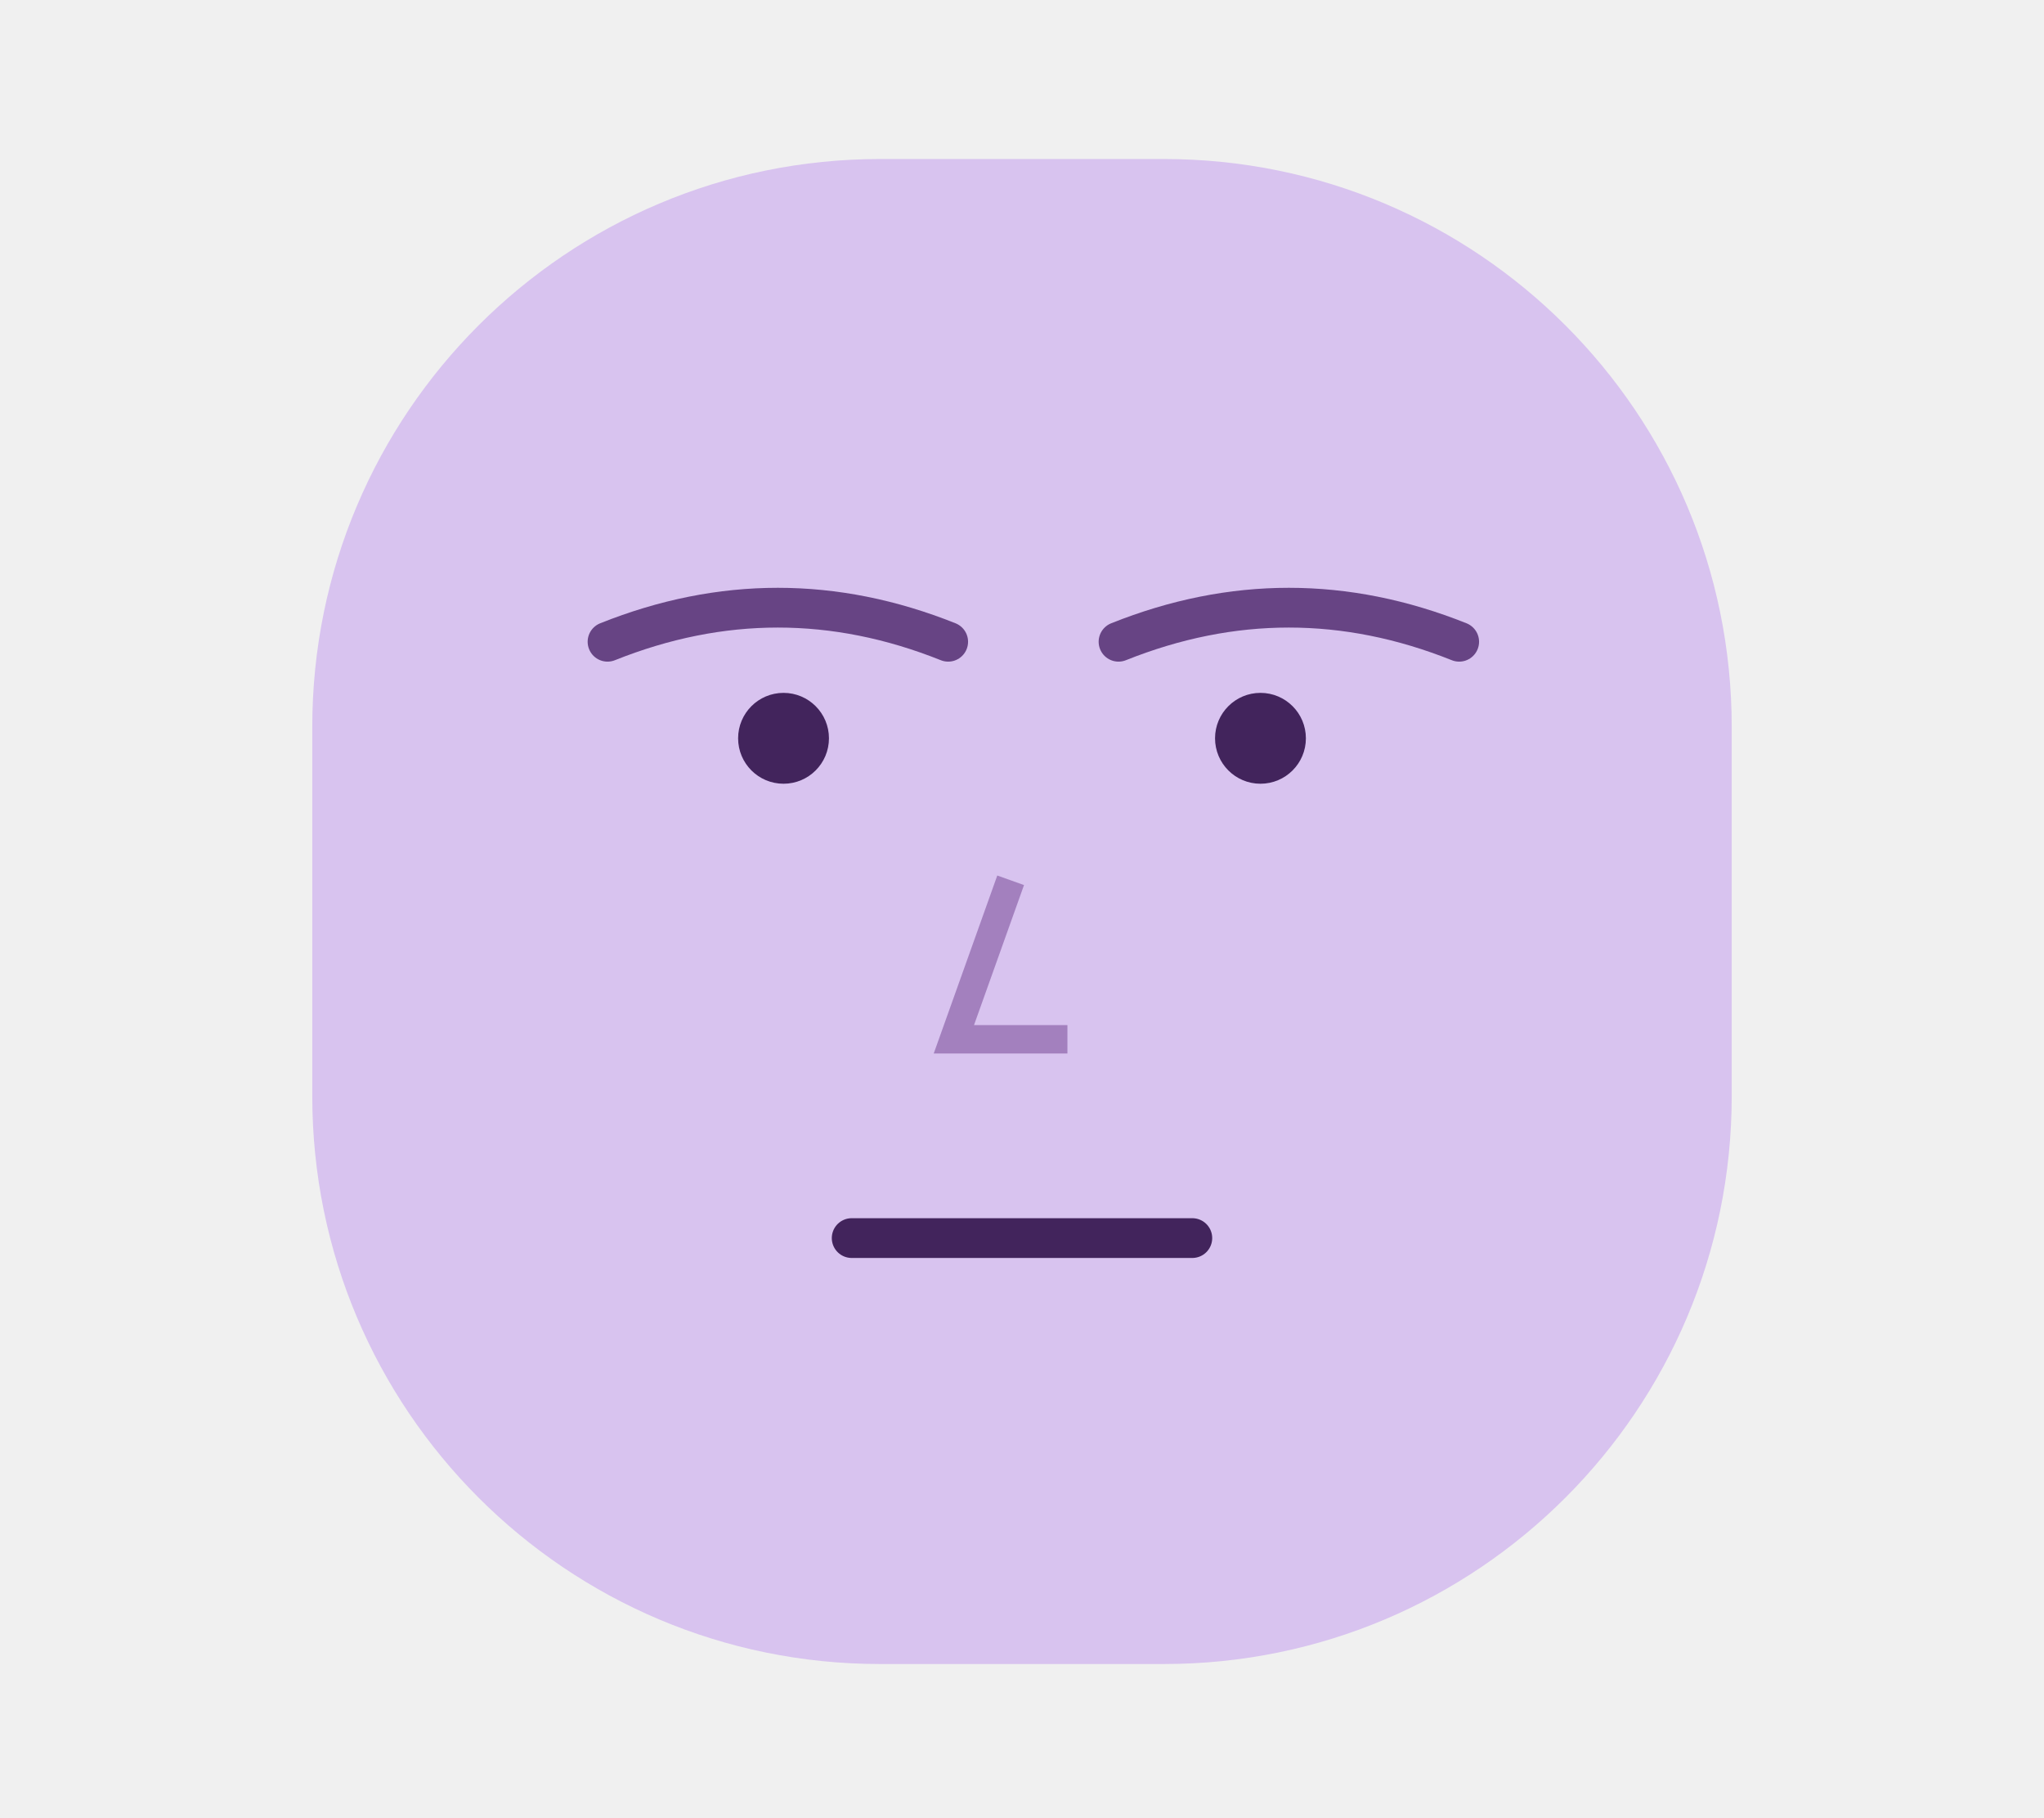
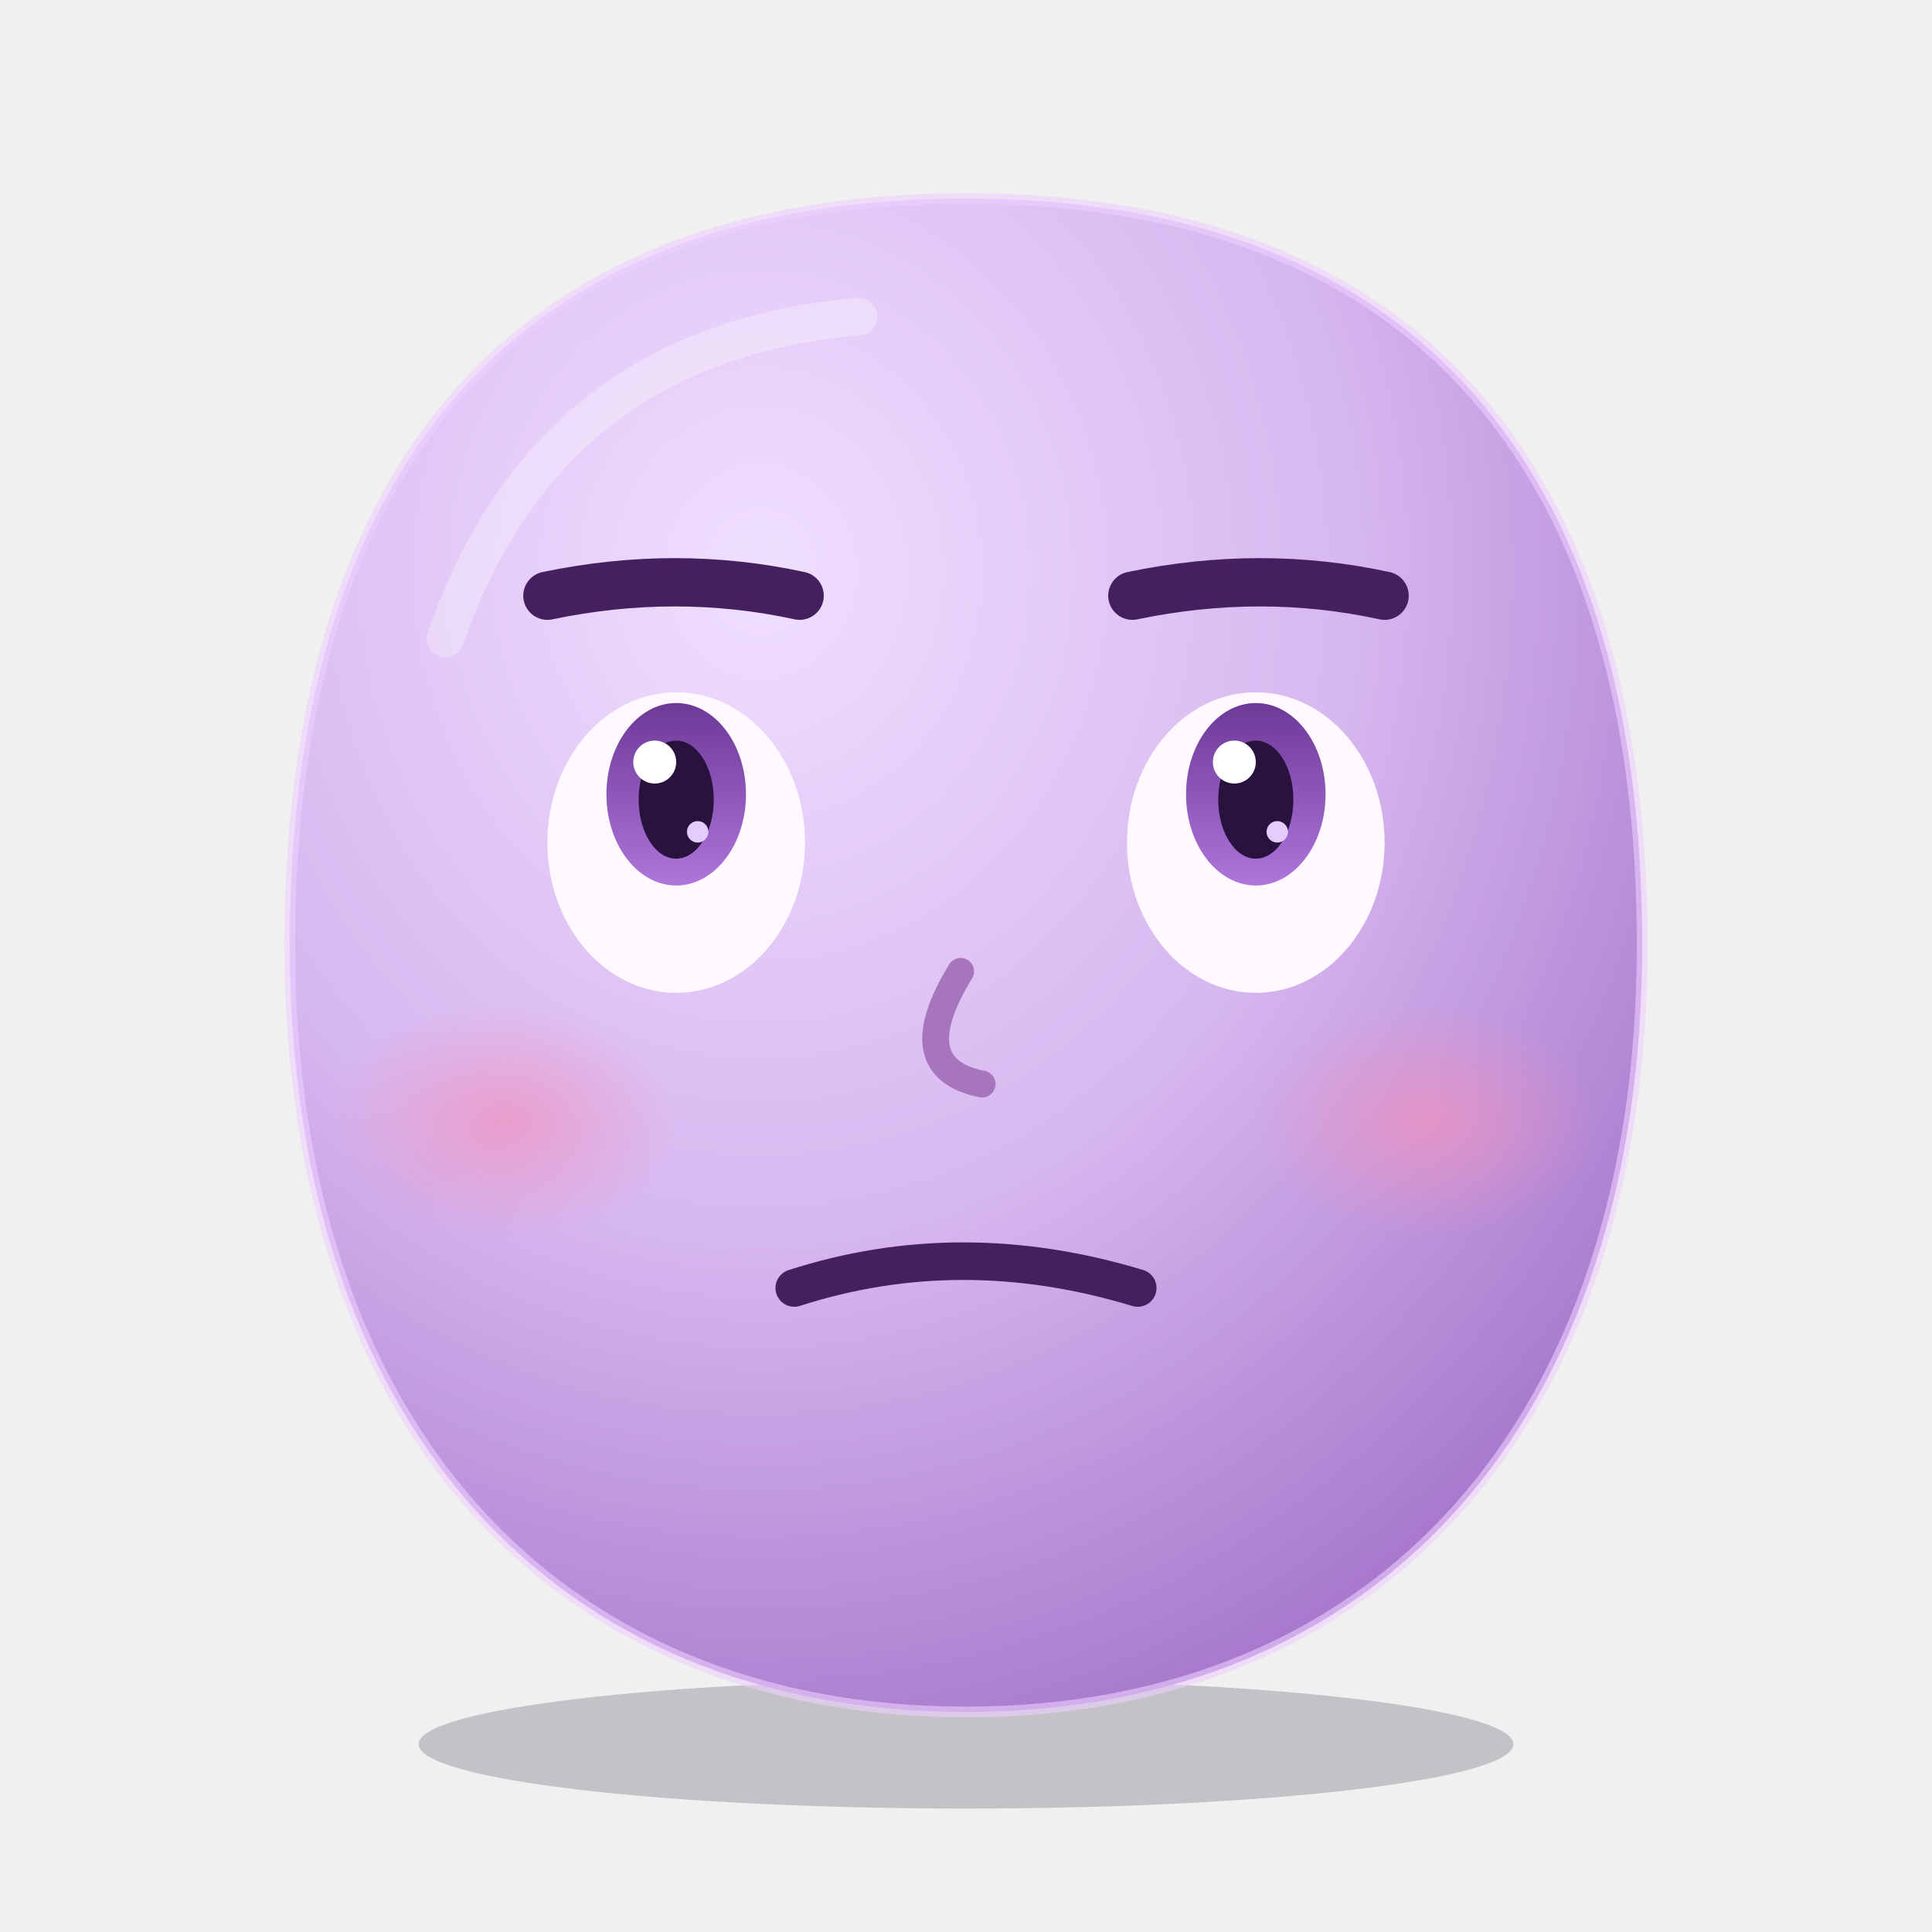
- <svg xmlns="http://www.w3.org/2000/svg" viewBox="0 0 360 320">
-   <rect x="55" y="28" width="250" height="265" rx="100" fill="#d8c3ef" />
-   <path d="M107 113q30-12 60 0M197 113q30-12 60 0" fill="none" stroke="#674484" stroke-width="7" stroke-linecap="round" />
-   <g fill="#42245c">
-     <circle cx="138" cy="130" r="8" />
-     <circle cx="222" cy="130" r="8" />
-   </g>
-   <g fill="none" stroke="#42245c" stroke-width="7" stroke-linecap="round">
-     <path d="M150 218h60" />
-   </g>
-   <path d="M178 155l-10 28h20" fill="none" stroke="#a380be" stroke-width="5" />
+ <svg xmlns="http://www.w3.org/2000/svg" viewBox="0 0 360 360" role="img" aria-labelledby="title">
+   <defs>
+     <radialGradient id="skin" cx="35%" cy="25%" r="80%">
+       <stop stop-color="#f0dfff" />
+       <stop offset=".55" stop-color="#d6b6ef" />
+       <stop offset="1" stop-color="#a778cc" />
+     </radialGradient>
+     <radialGradient id="blush">
+       <stop stop-color="#f192bd" stop-opacity=".7" />
+       <stop offset="1" stop-color="#f192bd" stop-opacity="0" />
+     </radialGradient>
+     <linearGradient id="iris" x2="0" y2="1">
+       <stop stop-color="#6d3997" />
+       <stop offset="1" stop-color="#ae75db" />
+     </linearGradient>
+     <linearGradient id="heart" x2=".7" y2="1">
+       <stop stop-color="#ff995b" />
+       <stop offset=".5" stop-color="#f75398" />
+       <stop offset="1" stop-color="#ba46bd" />
+     </linearGradient>
+   </defs>
+   <ellipse cx="180" cy="325" rx="102" ry="12" fill="#120a21" opacity=".2" />
+   <path d="M180 37 C92 37 54 92 54 176 C54 265 103 319 180 319 C257 319 306 265 306 176 C306 92 268 37 180 37Z" fill="url(#skin)" stroke="#eccfff" stroke-opacity=".6" stroke-width="2" />
+   <path d="M83 119 Q102 64 160 59" fill="none" stroke="#fff" stroke-opacity=".3" stroke-width="7" stroke-linecap="round" />
+   <ellipse cx="94" cy="209" rx="32" ry="22" fill="url(#blush)" />
+   <ellipse cx="266" cy="209" rx="32" ry="22" fill="url(#blush)" />
+   <path d="M179 181 Q168 199 183 202" fill="none" stroke="#a675bc" stroke-width="5" stroke-linecap="round" />
+   <path d="M102 111 Q126 106 149 111" fill="none" stroke="#45205f" stroke-width="9" stroke-linecap="round" stroke-linejoin="round" />
+   <path d="M211 111 Q235 106 258 111" fill="none" stroke="#45205f" stroke-width="9" stroke-linecap="round" stroke-linejoin="round" />
+   <ellipse cx="126" cy="157" rx="24" ry="28" fill="#fff9ff" />
+   <ellipse cx="126" cy="148" rx="13" ry="17" fill="url(#iris)" />
+   <ellipse cx="126" cy="149" rx="7" ry="11" fill="#29123e" />
+   <circle cx="122" cy="142" r="4" fill="white" />
+   <circle cx="130" cy="155" r="2" fill="#e4ccff" />
+   <ellipse cx="234" cy="157" rx="24" ry="28" fill="#fff9ff" />
+   <ellipse cx="234" cy="148" rx="13" ry="17" fill="url(#iris)" />
+   <ellipse cx="234" cy="149" rx="7" ry="11" fill="#29123e" />
+   <circle cx="230" cy="142" r="4" fill="white" />
+   <circle cx="238" cy="155" r="2" fill="#e4ccff" />
+   <path d="M148 240 Q179 230 212 240" fill="none" stroke="#45205f" stroke-width="7" stroke-linecap="round" stroke-linejoin="round" />
</svg>
